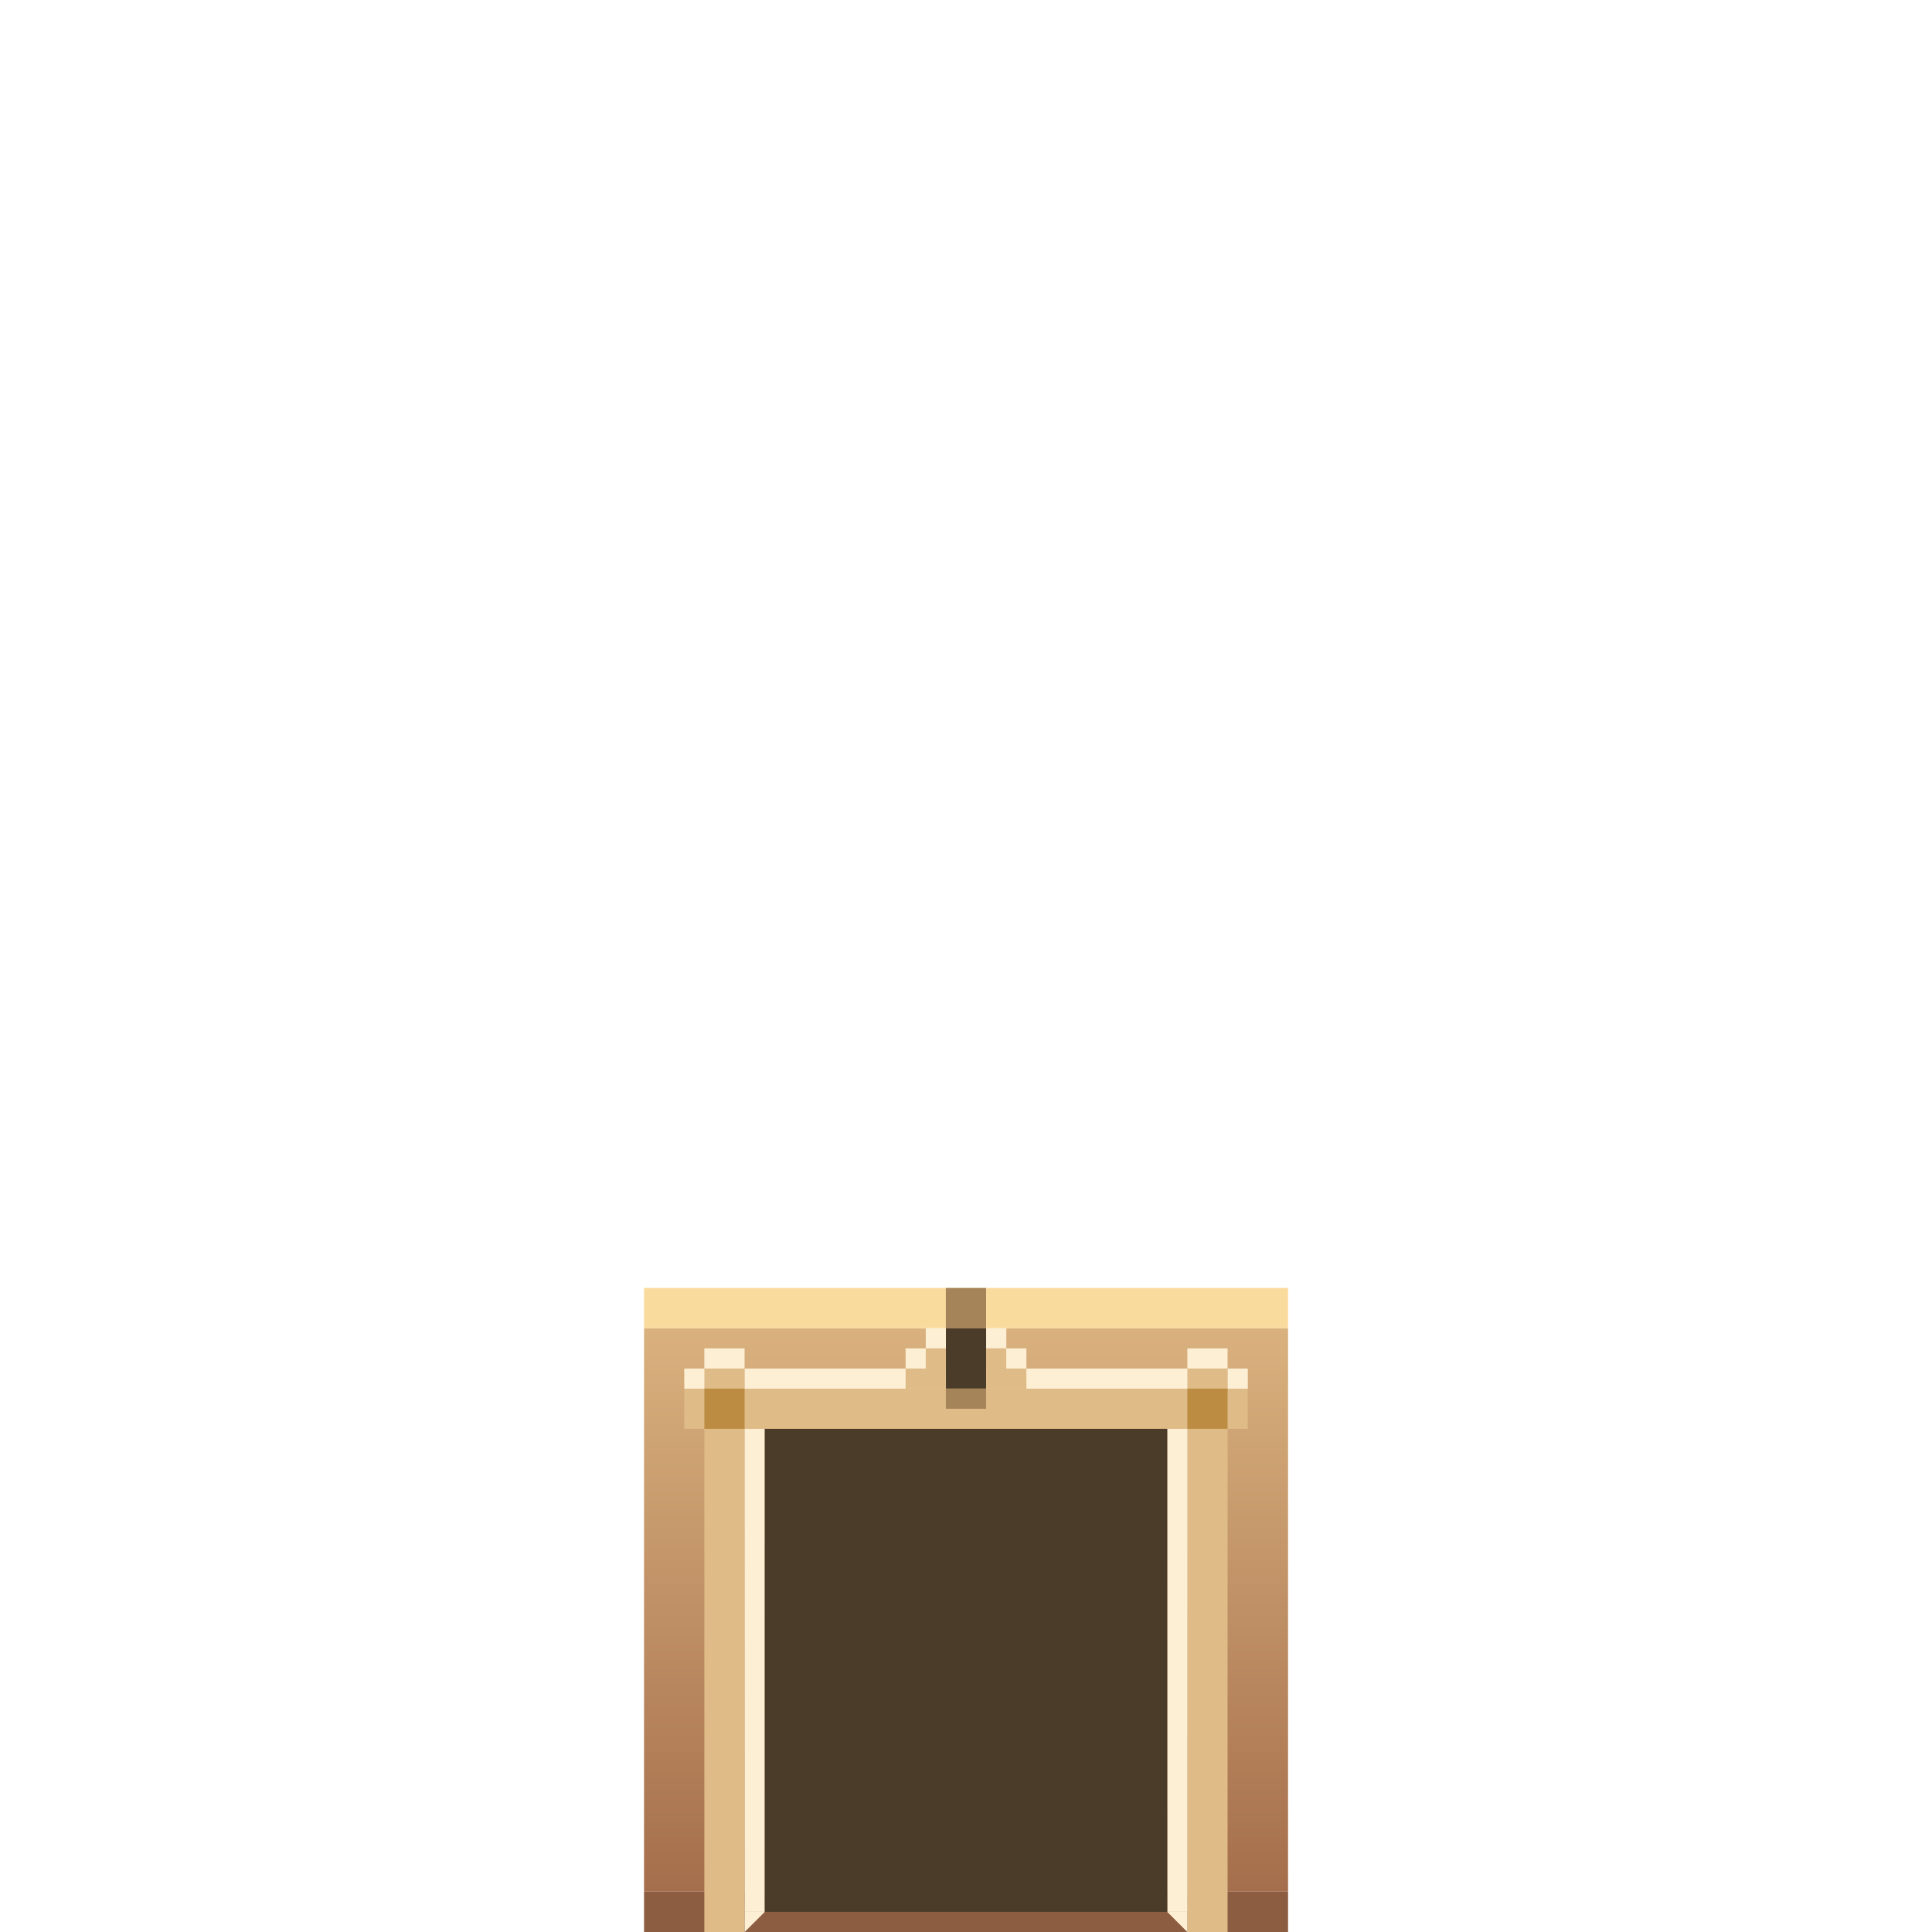
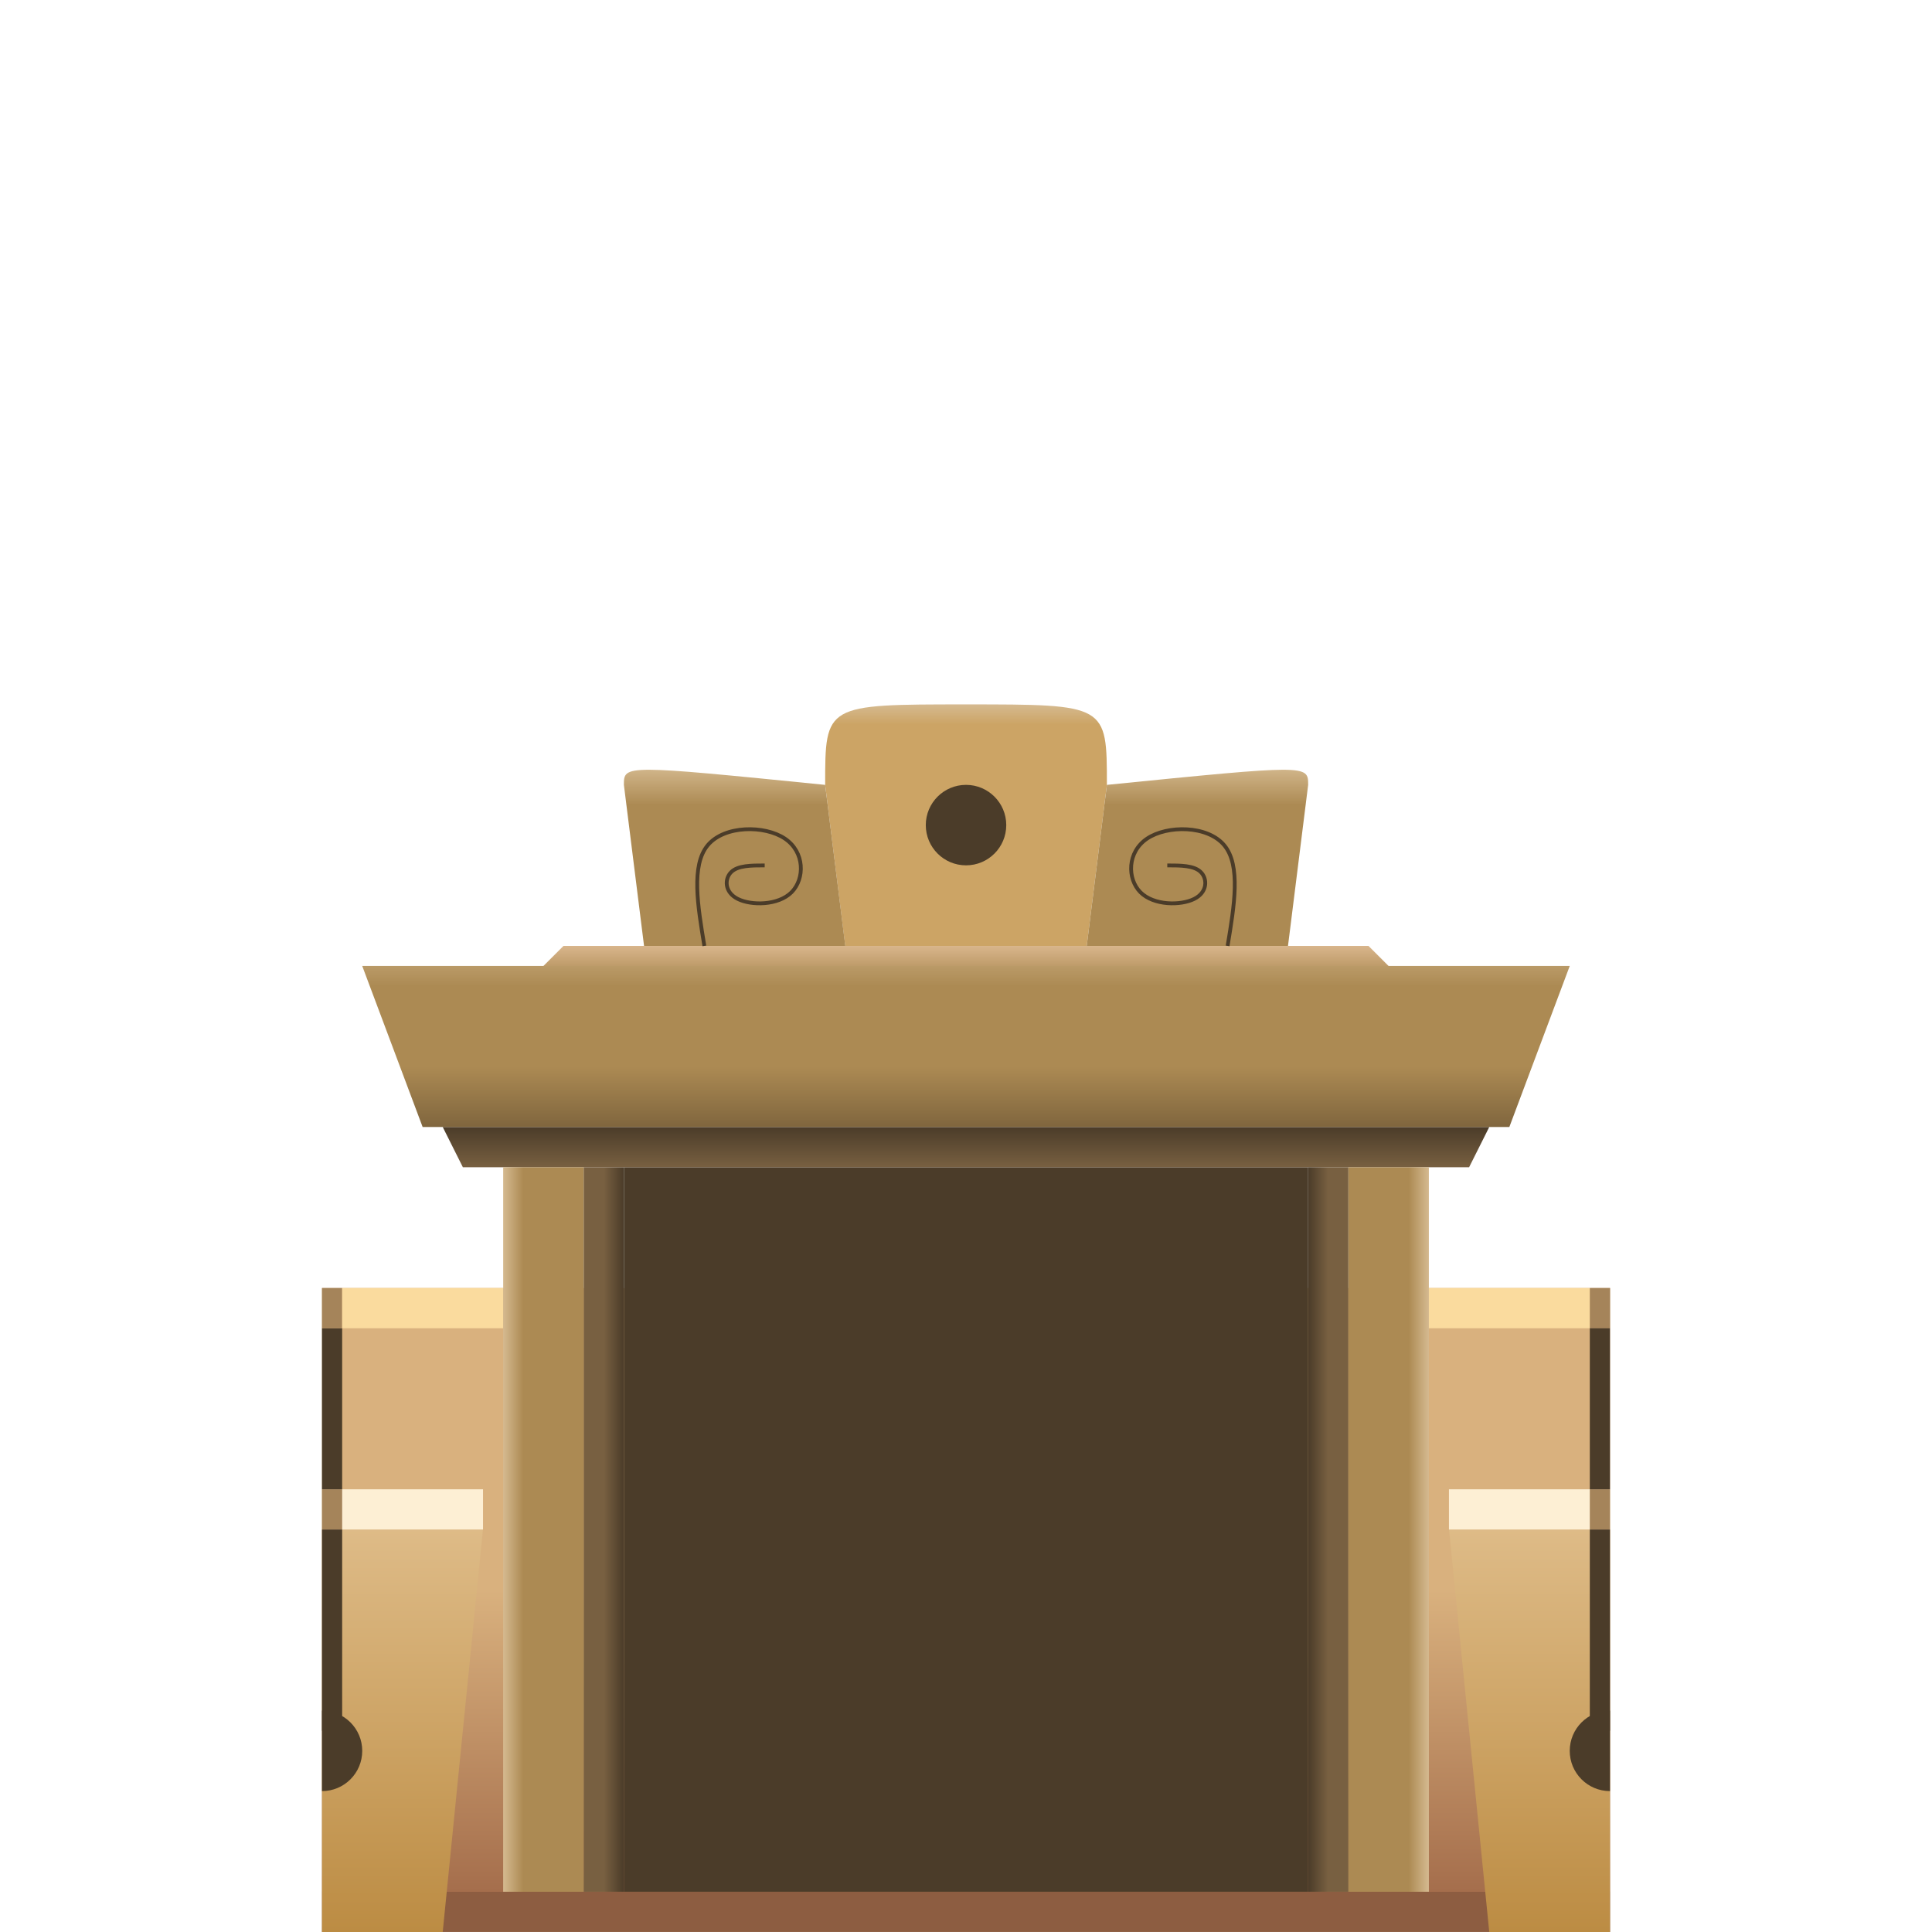
<svg xmlns="http://www.w3.org/2000/svg" xmlns:xlink="http://www.w3.org/1999/xlink" width="96" height="96" viewBox="0 0 25.4 25.4" version="1.1" id="svg16500">
  <defs id="defs16494">
-     <linearGradient xlink:href="#linearGradient2953" id="linearGradient16030-0-4" gradientUnits="userSpaceOnUse" gradientTransform="matrix(1,0,0,0.9333332,25.4,1.658059)" x1="12.7" y1="16.933" x2="12.7" y2="24.871" />
+     <linearGradient xlink:href="#linearGradient2953" id="linearGradient2675-0-9" gradientUnits="userSpaceOnUse" gradientTransform="matrix(1,0,0,0.4999999,93.13334,29.36875)" x1="12.7" y1="16.933" x2="12.7" y2="24.871" />
    <linearGradient id="linearGradient2953">
      <stop style="stop-color:#d9b17e;stop-opacity:1;" offset="0" id="stop2949" />
      <stop style="stop-color:#a56e4c;stop-opacity:1" offset="1" id="stop2951" />
    </linearGradient>
+     <linearGradient xlink:href="#linearGradient3010" id="linearGradient3012-6" x1="75.671" y1="37.042" x2="75.935" y2="37.042" gradientUnits="userSpaceOnUse" gradientTransform="translate(29.63334)" />
+     <linearGradient id="linearGradient3010">
+       <stop style="stop-color:#786041;stop-opacity:1;" offset="0" id="stop3006" />
+       <stop style="stop-color:#4b3c29;stop-opacity:1" offset="1" id="stop3008" />
+     </linearGradient>
+     <linearGradient xlink:href="#linearGradient3042" id="linearGradient3044-5" x1="31.75" y1="-80.433" x2="32.279" y2="-80.433" gradientUnits="userSpaceOnUse" gradientTransform="rotate(90,14.81667,14.81667)" />
+     <linearGradient id="linearGradient3042">
+       <stop style="stop-color:#4b3c29;stop-opacity:1" offset="0" id="stop3038" />
+       <stop style="stop-color:#786041;stop-opacity:1" offset="1" id="stop3040" />
+     </linearGradient>
+     <linearGradient xlink:href="#linearGradient3270" id="linearGradient3272-4" x1="29.104" y1="-80.433" x2="31.75" y2="-80.433" gradientUnits="userSpaceOnUse" gradientTransform="rotate(90,14.81667,14.81667)" />
+     <linearGradient id="linearGradient3270">
+       <stop style="stop-color:#d5ba90;stop-opacity:1" offset="0" id="stop3266" />
+       <stop style="stop-color:#ac8a53;stop-opacity:1" offset="0.3" id="stop3274" />
+       <stop style="stop-color:#ac8a53;stop-opacity:1" offset="0.7" id="stop3276" />
+       <stop style="stop-color:#80663e;stop-opacity:1" offset="1" id="stop3268" />
+     </linearGradient>
+     <linearGradient xlink:href="#linearGradient3282" id="linearGradient3284-8" x1="29.369" y1="-80.433" x2="29.633" y2="-80.433" gradientUnits="userSpaceOnUse" gradientTransform="rotate(90,14.81667,14.81667)" />
+     <linearGradient id="linearGradient3282">
+       <stop style="stop-color:#d9b58c;stop-opacity:1" offset="0" id="stop3278" />
+       <stop style="stop-color:#be9c6a;stop-opacity:1" offset="1" id="stop3280" />
+     </linearGradient>
+     <linearGradient xlink:href="#linearGradient3010" id="linearGradient3012-1-1" x1="75.671" y1="37.042" x2="75.935" y2="37.042" gradientUnits="userSpaceOnUse" gradientTransform="translate(-190.5)" />
+     <linearGradient xlink:href="#linearGradient2984" id="linearGradient2677-4-9" gradientUnits="userSpaceOnUse" x1="12.7" y1="20.108" x2="12.7" y2="25.4" gradientTransform="translate(88.90001,16.93333)" />
+     <linearGradient id="linearGradient2984">
+       <stop style="stop-color:#debb87;stop-opacity:1;" offset="0" id="stop2980" />
+       <stop style="stop-color:#bc8c43;stop-opacity:1" offset="1" id="stop2982" />
+     </linearGradient>
+     <linearGradient xlink:href="#linearGradient3308" id="linearGradient3260-5" x1="86.254" y1="37.042" x2="86.519" y2="37.042" gradientUnits="userSpaceOnUse" gradientTransform="translate(29.63334)" />
+     <linearGradient id="linearGradient3308">
+       <stop style="stop-color:#ac8a53;stop-opacity:1;" offset="0" id="stop3304" />
+       <stop style="stop-color:#d5ba90;stop-opacity:1" offset="1" id="stop3306" />
+     </linearGradient>
+     <linearGradient xlink:href="#linearGradient2984" id="linearGradient2677-4-8-2" gradientUnits="userSpaceOnUse" x1="12.7" y1="20.108" x2="12.7" y2="25.4" gradientTransform="matrix(-1,0,0,1,131.2333,16.93333)" />
+     <linearGradient xlink:href="#linearGradient3308" id="linearGradient3264-7" gradientUnits="userSpaceOnUse" x1="86.254" y1="37.042" x2="86.519" y2="37.042" gradientTransform="translate(-190.5)" />
+     <linearGradient xlink:href="#linearGradient3300" id="linearGradient3302-5" x1="80.433" y1="26.194" x2="80.433" y2="26.458" gradientUnits="userSpaceOnUse" gradientTransform="translate(29.63334)" />
+     <linearGradient id="linearGradient3300">
+       <stop style="stop-color:#d5ba90;stop-opacity:1" offset="0" id="stop3296" />
+       <stop style="stop-color:#cca465;stop-opacity:1" offset="1" id="stop3298" />
+     </linearGradient>
+     <linearGradient xlink:href="#linearGradient3308" id="linearGradient3314-3" gradientUnits="userSpaceOnUse" x1="83.873" y1="27.517" x2="83.873" y2="26.987" gradientTransform="matrix(-1,0,0,1,190.5,8.9254557e-7)" />
+     <linearGradient xlink:href="#linearGradient3308" id="linearGradient3314-9-5" gradientUnits="userSpaceOnUse" x1="83.873" y1="27.517" x2="83.873" y2="26.987" gradientTransform="translate(29.63334)" />
  </defs>
  <g id="layer1" transform="translate(-115.0357,-114.2339)">
-     <g id="g16492" transform="translate(89.63569,114.2339)">
-       <rect style="fill:url(#linearGradient16030-0-4);fill-opacity:1;fill-rule:evenodd;stroke-width:0.247" id="rect1556-6-4-0" width="8.467" height="7.408" x="33.867" y="17.462" />
-       <rect style="fill:#fadb9e;fill-opacity:1;fill-rule:evenodd;stroke-width:0.374" id="rect2978-0-4-5-0" width="8.467" height="0.529" x="33.867" y="16.933" />
-       <rect style="fill:#8d5d41;fill-opacity:1;fill-rule:evenodd;stroke-width:0.265" id="rect2947-3-0-1" width="8.467" height="0.529" x="33.867" y="24.871" />
-       <rect style="fill:#a5845a;fill-opacity:1;fill-rule:evenodd;stroke-width:0.265" id="rect3005-0-8-5-8" width="0.529" height="0.529" x="37.835" y="16.933" />
-       <rect style="fill:#debb87;fill-opacity:1;fill-rule:evenodd;stroke:none;stroke-width:0.275;stroke-linecap:round;stroke-linejoin:round" id="rect16164-8" width="0.529" height="7.408" x="34.66" y="17.992" />
-       <rect style="fill:#debb87;fill-opacity:1;fill-rule:evenodd;stroke:none;stroke-width:0.265;stroke-linecap:round;stroke-linejoin:round" id="rect16166-2" width="7.408" height="0.529" x="34.396" y="18.256" />
-       <rect style="fill:#debb87;fill-opacity:1;fill-rule:evenodd;stroke:none;stroke-width:0.275;stroke-linecap:round;stroke-linejoin:round" id="rect16168-9" width="0.529" height="7.408" x="41.01" y="17.992" />
-       <rect style="fill:#4b3c29;fill-opacity:1;fill-rule:evenodd;stroke:none;stroke-width:0.229;stroke-linecap:round;stroke-linejoin:round" id="rect16170-0" width="0.529" height="0.794" x="37.835" y="17.462" />
-       <rect style="fill:#a5845a;fill-opacity:1;fill-rule:evenodd;stroke-width:0.187" id="rect3005-0-8-5-0-7" width="0.529" height="0.265" x="37.835" y="18.256" />
-       <rect style="fill:#fdefd4;fill-opacity:1;fill-rule:evenodd;stroke:none;stroke-width:0.265;stroke-linecap:round;stroke-linejoin:round" id="rect16187-2" width="2.646" height="0.265" x="35.19" y="17.992" />
-       <rect style="fill:#fdefd4;fill-opacity:1;fill-rule:evenodd;stroke:none;stroke-width:0.265;stroke-linecap:round;stroke-linejoin:round" id="rect16189-6" width="2.646" height="0.265" x="38.365" y="17.992" />
-       <rect style="fill:#fdefd4;fill-opacity:1;fill-rule:evenodd;stroke:none;stroke-width:0.265;stroke-linecap:round;stroke-linejoin:round" id="rect16191-0" width="0.529" height="0.265" x="41.01" y="17.727" />
-       <rect style="fill:#fdefd4;fill-opacity:1;fill-rule:evenodd;stroke:none;stroke-width:0.265;stroke-linecap:round;stroke-linejoin:round" id="rect16193-3" width="0.529" height="0.265" x="34.66" y="17.727" />
-       <rect style="fill:#fdefd4;fill-opacity:1;fill-rule:evenodd;stroke:none;stroke-width:0.265;stroke-linecap:round;stroke-linejoin:round" id="rect16195-7" width="0.265" height="0.265" x="34.396" y="17.992" />
-       <rect style="fill:#fdefd4;fill-opacity:1;fill-rule:evenodd;stroke:none;stroke-width:0.265;stroke-linecap:round;stroke-linejoin:round" id="rect16197-8" width="0.265" height="0.265" x="41.54" y="17.992" />
-       <rect style="fill:#fdefd4;fill-opacity:1;fill-rule:evenodd;stroke:none;stroke-width:0.265;stroke-linecap:round;stroke-linejoin:round" id="rect16199-8" width="0.265" height="6.35" x="40.746" y="18.785" />
-       <rect style="fill:#fdefd4;fill-opacity:1;fill-rule:evenodd;stroke:none;stroke-width:0.265;stroke-linecap:round;stroke-linejoin:round" id="rect16201-2" width="0.265" height="6.35" x="35.19" y="18.785" />
-       <rect style="fill:#4b3c29;fill-opacity:1;fill-rule:evenodd;stroke:none;stroke-width:0.265;stroke-linecap:round;stroke-linejoin:round" id="rect16203-1" width="5.292" height="6.35" x="35.454" y="18.785" />
-       <path id="rect16205-3" style="fill:#fdefd4;fill-opacity:1;fill-rule:evenodd;stroke:none;stroke-width:0.265;stroke-linecap:round;stroke-linejoin:round" d="m 35.19,25.135 h 0.265 c -0.265,0.265 0,1e-6 -0.265,0.265 z" />
-       <path id="rect16205-7-8" style="fill:#fdefd4;fill-opacity:1;fill-rule:evenodd;stroke:none;stroke-width:0.265;stroke-linecap:round;stroke-linejoin:round" d="m 41.01,25.135 h -0.265 c 0.265,0.265 0,1e-6 0.265,0.265 z" />
-       <rect style="fill:#bc8c43;fill-opacity:1;fill-rule:evenodd;stroke:none;stroke-width:0.265;stroke-linecap:round;stroke-linejoin:round" id="rect16223-6" width="0.529" height="0.529" x="41.01" y="18.256" />
-       <rect style="fill:#bc8c43;fill-opacity:1;fill-rule:evenodd;stroke:none;stroke-width:0.265;stroke-linecap:round;stroke-linejoin:round" id="rect16225-7" width="0.529" height="0.529" x="34.66" y="18.256" />
-       <rect style="fill:#debb87;fill-opacity:1;fill-rule:evenodd;stroke:none;stroke-width:0.265;stroke-linecap:round;stroke-linejoin:round" id="rect16227-8" width="0.529" height="0.265" x="38.365" y="17.992" />
-       <rect style="fill:#debb87;fill-opacity:1;fill-rule:evenodd;stroke:none;stroke-width:0.265;stroke-linecap:round;stroke-linejoin:round" id="rect16229-1" width="0.529" height="0.265" x="37.306" y="17.992" />
-       <rect style="fill:#debb87;fill-opacity:1;fill-rule:evenodd;stroke:none;stroke-width:0.265;stroke-linecap:round;stroke-linejoin:round" id="rect16231-8" width="0.265" height="0.265" x="38.365" y="17.727" />
-       <rect style="fill:#debb87;fill-opacity:1;fill-rule:evenodd;stroke:none;stroke-width:0.265;stroke-linecap:round;stroke-linejoin:round" id="rect16233-1" width="0.265" height="0.265" x="37.571" y="17.727" />
-       <rect style="fill:#fdefd4;fill-opacity:1;fill-rule:evenodd;stroke:none;stroke-width:0.265;stroke-linecap:round;stroke-linejoin:round" id="rect16235-4" width="0.265" height="0.265" x="38.629" y="17.727" />
-       <rect style="fill:#fdefd4;fill-opacity:1;fill-rule:evenodd;stroke:none;stroke-width:0.265;stroke-linecap:round;stroke-linejoin:round" id="rect16237-7" width="0.265" height="0.265" x="38.365" y="17.462" />
-       <rect style="fill:#fdefd4;fill-opacity:1;fill-rule:evenodd;stroke:none;stroke-width:0.265;stroke-linecap:round;stroke-linejoin:round" id="rect16239-6" width="0.265" height="0.265" x="37.571" y="17.462" />
-       <rect style="fill:#fdefd4;fill-opacity:1;fill-rule:evenodd;stroke:none;stroke-width:0.265;stroke-linecap:round;stroke-linejoin:round" id="rect16241-9" width="0.265" height="0.265" x="37.306" y="17.727" />
+     <g id="g3703" transform="translate(17.66902,97.30054)">
+       <path id="rect2947-3-3-7-9" style="fill:#8d5d41;fill-opacity:1;fill-rule:evenodd;stroke-width:0.265" d="m 101.6,41.804 v 0.529 h 8.467 8.467 v -0.529 h -8.467 z" />
+       <path id="rect1556-6-5-4-1" style="fill:url(#linearGradient2675-0-9);fill-opacity:1;fill-rule:evenodd;stroke-width:0.181" d="m 101.6,33.867 v 3.969 3.969 h 8.467 8.467 v -3.969 -3.969 h -8.467 z" />
+       <rect style="fill:#4b3c29;fill-opacity:1;fill-rule:evenodd;stroke:none;stroke-width:0.423;stroke-linecap:round;stroke-linejoin:round" id="rect2909-7" width="8.996" height="9.525" x="105.569" y="32.279" />
+       <rect style="fill:url(#linearGradient3012-6);fill-opacity:1;fill-rule:evenodd;stroke-width:1.123" id="rect3005-0-8-6-9-9" width="0.529" height="9.525" x="105.04" y="32.279" />
+       <path id="rect3005-0-8-6-9-2-8" style="fill:url(#linearGradient3044-5);fill-opacity:1;fill-rule:evenodd;stroke-width:1.323" d="m 116.946,31.75 -0.265,0.529 h -13.229 l -0.265,-0.529 z" />
+       <path id="rect2907-9-1" style="fill:url(#linearGradient3272-4);fill-opacity:1;fill-rule:evenodd;stroke:none;stroke-width:0.763;stroke-linecap:round;stroke-linejoin:round" d="m 118.004,29.633 -0.794,2.117 h -14.287 l -0.794,-2.117 z" />
+       <path id="rect2907-5-5" style="fill:url(#linearGradient3284-8);fill-opacity:1;fill-rule:evenodd;stroke:none;stroke-width:0.238;stroke-linecap:round;stroke-linejoin:round" d="m 115.358,29.369 0.265,0.265 h -11.113 l 0.265,-0.265 z" />
+       <rect style="fill:url(#linearGradient3012-1-1);fill-opacity:1;fill-rule:evenodd;stroke-width:1.123" id="rect3005-0-8-6-9-28-1" width="0.529" height="9.525" x="-115.094" y="32.279" transform="scale(-1,1)" />
+       <path id="rect2959-1-0-9-4" style="fill:url(#linearGradient2677-4-9);fill-opacity:1;fill-rule:evenodd;stroke-width:0.265" d="m 101.6,37.042 v 5.292 0 h 1.587 l 0.529,-5.292 z" />
+       <rect style="fill:#fdefd4;fill-opacity:1;fill-rule:evenodd;stroke-width:0.187" id="rect2978-1-1-1-8" width="2.117" height="0.529" x="101.6" y="36.513" />
+       <rect style="fill:#a5845a;fill-opacity:1;fill-rule:evenodd;stroke-width:0.265" id="rect3005-07-8-1-3" width="0.265" height="0.529" x="101.6" y="36.513" />
+       <rect style="fill:#4b3c29;fill-opacity:1;fill-rule:evenodd;stroke-width:0.167" id="rect2988-1-5-0-7-6" width="0.265" height="2.117" x="101.6" y="34.396" />
+       <rect style="fill:#a5845a;fill-opacity:1;fill-rule:evenodd;stroke-width:0.265" id="rect3117-03" width="0.265" height="0.529" x="101.6" y="33.867" />
+       <rect style="fill:#4b3c29;fill-opacity:1;fill-rule:evenodd;stroke-width:0.187" id="rect2988-34-1-9-9" width="0.265" height="2.646" x="101.6" y="37.042" />
+       <path id="path3009-8-2-6-3" style="fill:#4b3c29;fill-opacity:1;fill-rule:evenodd;stroke-width:0.265" d="m 101.6,39.423 v 1.058 A 0.529,0.529 0 0 0 102.129,39.952 0.529,0.529 0 0 0 101.6,39.423 Z" />
+       <rect style="fill:url(#linearGradient3260-5);fill-opacity:1;fill-rule:evenodd;stroke:none;stroke-width:0.44;stroke-linecap:round;stroke-linejoin:round" id="rect3181-0" width="1.058" height="9.525" x="115.094" y="32.279" />
+       <rect style="fill:#fadb9e;fill-opacity:1;fill-rule:evenodd;stroke-width:0.187" id="rect2978-0-4-4-8-3" width="2.117" height="0.529" x="101.865" y="33.867" />
+       <rect style="fill:#fadb9e;fill-opacity:1;fill-rule:evenodd;stroke-width:0.187" id="rect3198-4" width="2.117" height="0.529" x="116.152" y="33.867" />
+       <rect style="fill:#a5845a;fill-opacity:1;fill-rule:evenodd;stroke-width:0.265" id="rect3117-0-8" width="0.265" height="0.529" x="118.269" y="33.867" />
+       <path id="rect2959-1-0-9-7-1" style="fill:url(#linearGradient2677-4-8-2);fill-opacity:1;fill-rule:evenodd;stroke-width:0.265" d="m 118.533,37.042 v 5.292 0 h -1.587 l -0.529,-5.292 z" />
+       <rect style="fill:#fdefd4;fill-opacity:1;fill-rule:evenodd;stroke-width:0.187" id="rect2978-1-1-1-9-5" width="2.117" height="0.529" x="-118.533" y="36.513" transform="scale(-1,1)" />
+       <rect style="fill:#a5845a;fill-opacity:1;fill-rule:evenodd;stroke-width:0.265" id="rect3005-07-8-1-8-5" width="0.265" height="0.529" x="-118.533" y="36.513" transform="scale(-1,1)" />
+       <rect style="fill:#4b3c29;fill-opacity:1;fill-rule:evenodd;stroke-width:0.167" id="rect2988-1-5-0-7-8-3" width="0.265" height="2.117" x="-118.533" y="34.396" transform="scale(-1,1)" />
+       <rect style="fill:#4b3c29;fill-opacity:1;fill-rule:evenodd;stroke-width:0.187" id="rect2988-34-1-9-2-6" width="0.265" height="2.646" x="-118.533" y="37.042" transform="scale(-1,1)" />
+       <path id="path3009-8-2-6-7-6" style="fill:#4b3c29;fill-opacity:1;fill-rule:evenodd;stroke-width:0.265" d="m 118.533,39.423 v 1.058 a 0.529,0.529 0 0 1 -0.529,-0.529 0.529,0.529 0 0 1 0.529,-0.529 z" />
+       <rect style="fill:url(#linearGradient3264-7);fill-opacity:1;fill-rule:evenodd;stroke:none;stroke-width:0.44;stroke-linecap:round;stroke-linejoin:round" id="rect3262-0" width="1.058" height="9.525" x="-105.04" y="32.279" transform="scale(-1,1)" />
+       <path id="rect3291-5" style="fill:url(#linearGradient3302-5);fill-opacity:1;fill-rule:evenodd;stroke-width:0.265;stroke-linecap:round;stroke-linejoin:round" d="m 108.215,27.252 c 0,-1.058 0,-1.058 1.852,-1.058 1.852,0 1.852,0 1.852,1.058 l -0.265,2.117 h -3.175 z" />
+       <path id="path3312-4" style="fill:url(#linearGradient3314-3);fill-opacity:1;fill-rule:evenodd;stroke-width:0.265;stroke-linecap:round;stroke-linejoin:round" d="m 105.569,27.252 c 0,-0.265 0,-0.265 2.646,0 l 0.265,2.117 h -2.646 c -0.265,-2.117 0,1e-6 -0.265,-2.117 z" />
+       <path style="fill:none;stroke:#4b3c29;stroke-width:0.05;stroke-linecap:butt;stroke-linejoin:miter;stroke-miterlimit:4;stroke-dasharray:none;stroke-opacity:1" d="m 106.627,29.369 c -0.088,-0.529 -0.176,-1.058 0.044,-1.323 0.221,-0.265 0.75,-0.265 1.014,-0.088 0.264,0.177 0.264,0.529 0.088,0.706 -0.176,0.176 -0.529,0.176 -0.706,0.088 -0.177,-0.088 -0.177,-0.264 -0.088,-0.353 0.088,-0.088 0.265,-0.088 0.441,-0.088" id="path3316-9" />
+       <path id="path3312-1-1" style="fill:url(#linearGradient3314-9-5);fill-opacity:1;fill-rule:evenodd;stroke-width:0.265;stroke-linecap:round;stroke-linejoin:round" d="m 114.565,27.252 c 0,-0.265 0,-0.265 -2.646,0 l -0.265,2.117 H 114.3 c 0.265,-2.117 0,1e-6 0.265,-2.117 z" />
+       <path style="fill:none;stroke:#4b3c29;stroke-width:0.05;stroke-linecap:butt;stroke-linejoin:miter;stroke-miterlimit:4;stroke-dasharray:none;stroke-opacity:1" d="m 113.506,29.369 c 0.088,-0.529 0.176,-1.058 -0.044,-1.323 -0.221,-0.265 -0.75,-0.265 -1.014,-0.088 -0.264,0.177 -0.264,0.529 -0.088,0.706 0.176,0.176 0.529,0.176 0.706,0.088 0.177,-0.088 0.177,-0.264 0.088,-0.353 -0.088,-0.088 -0.265,-0.088 -0.441,-0.088" id="path3316-6-9" />
+       <path style="fill:none;stroke:#000000;stroke-width:0;stroke-linecap:butt;stroke-linejoin:miter;stroke-miterlimit:4;stroke-dasharray:none;stroke-opacity:1" d="m 110.331,29.369 c -0.088,-0.705 -0.176,-1.411 -0.176,-1.896 -4e-5,-0.485 0.088,-0.75 0.176,-0.794 0.088,-0.044 0.176,0.132 0.221,0.353 0.044,0.22 0.044,0.485 0.044,0.882 0,0.397 0,0.926 0,1.455" id="path3395-4" />
+       <circle style="fill:#4b3c29;fill-opacity:1;fill-rule:evenodd;stroke-width:0.265" id="path3009-8-2-67-6" cx="110.067" cy="27.781" r="0.529" />
    </g>
  </g>
</svg>
